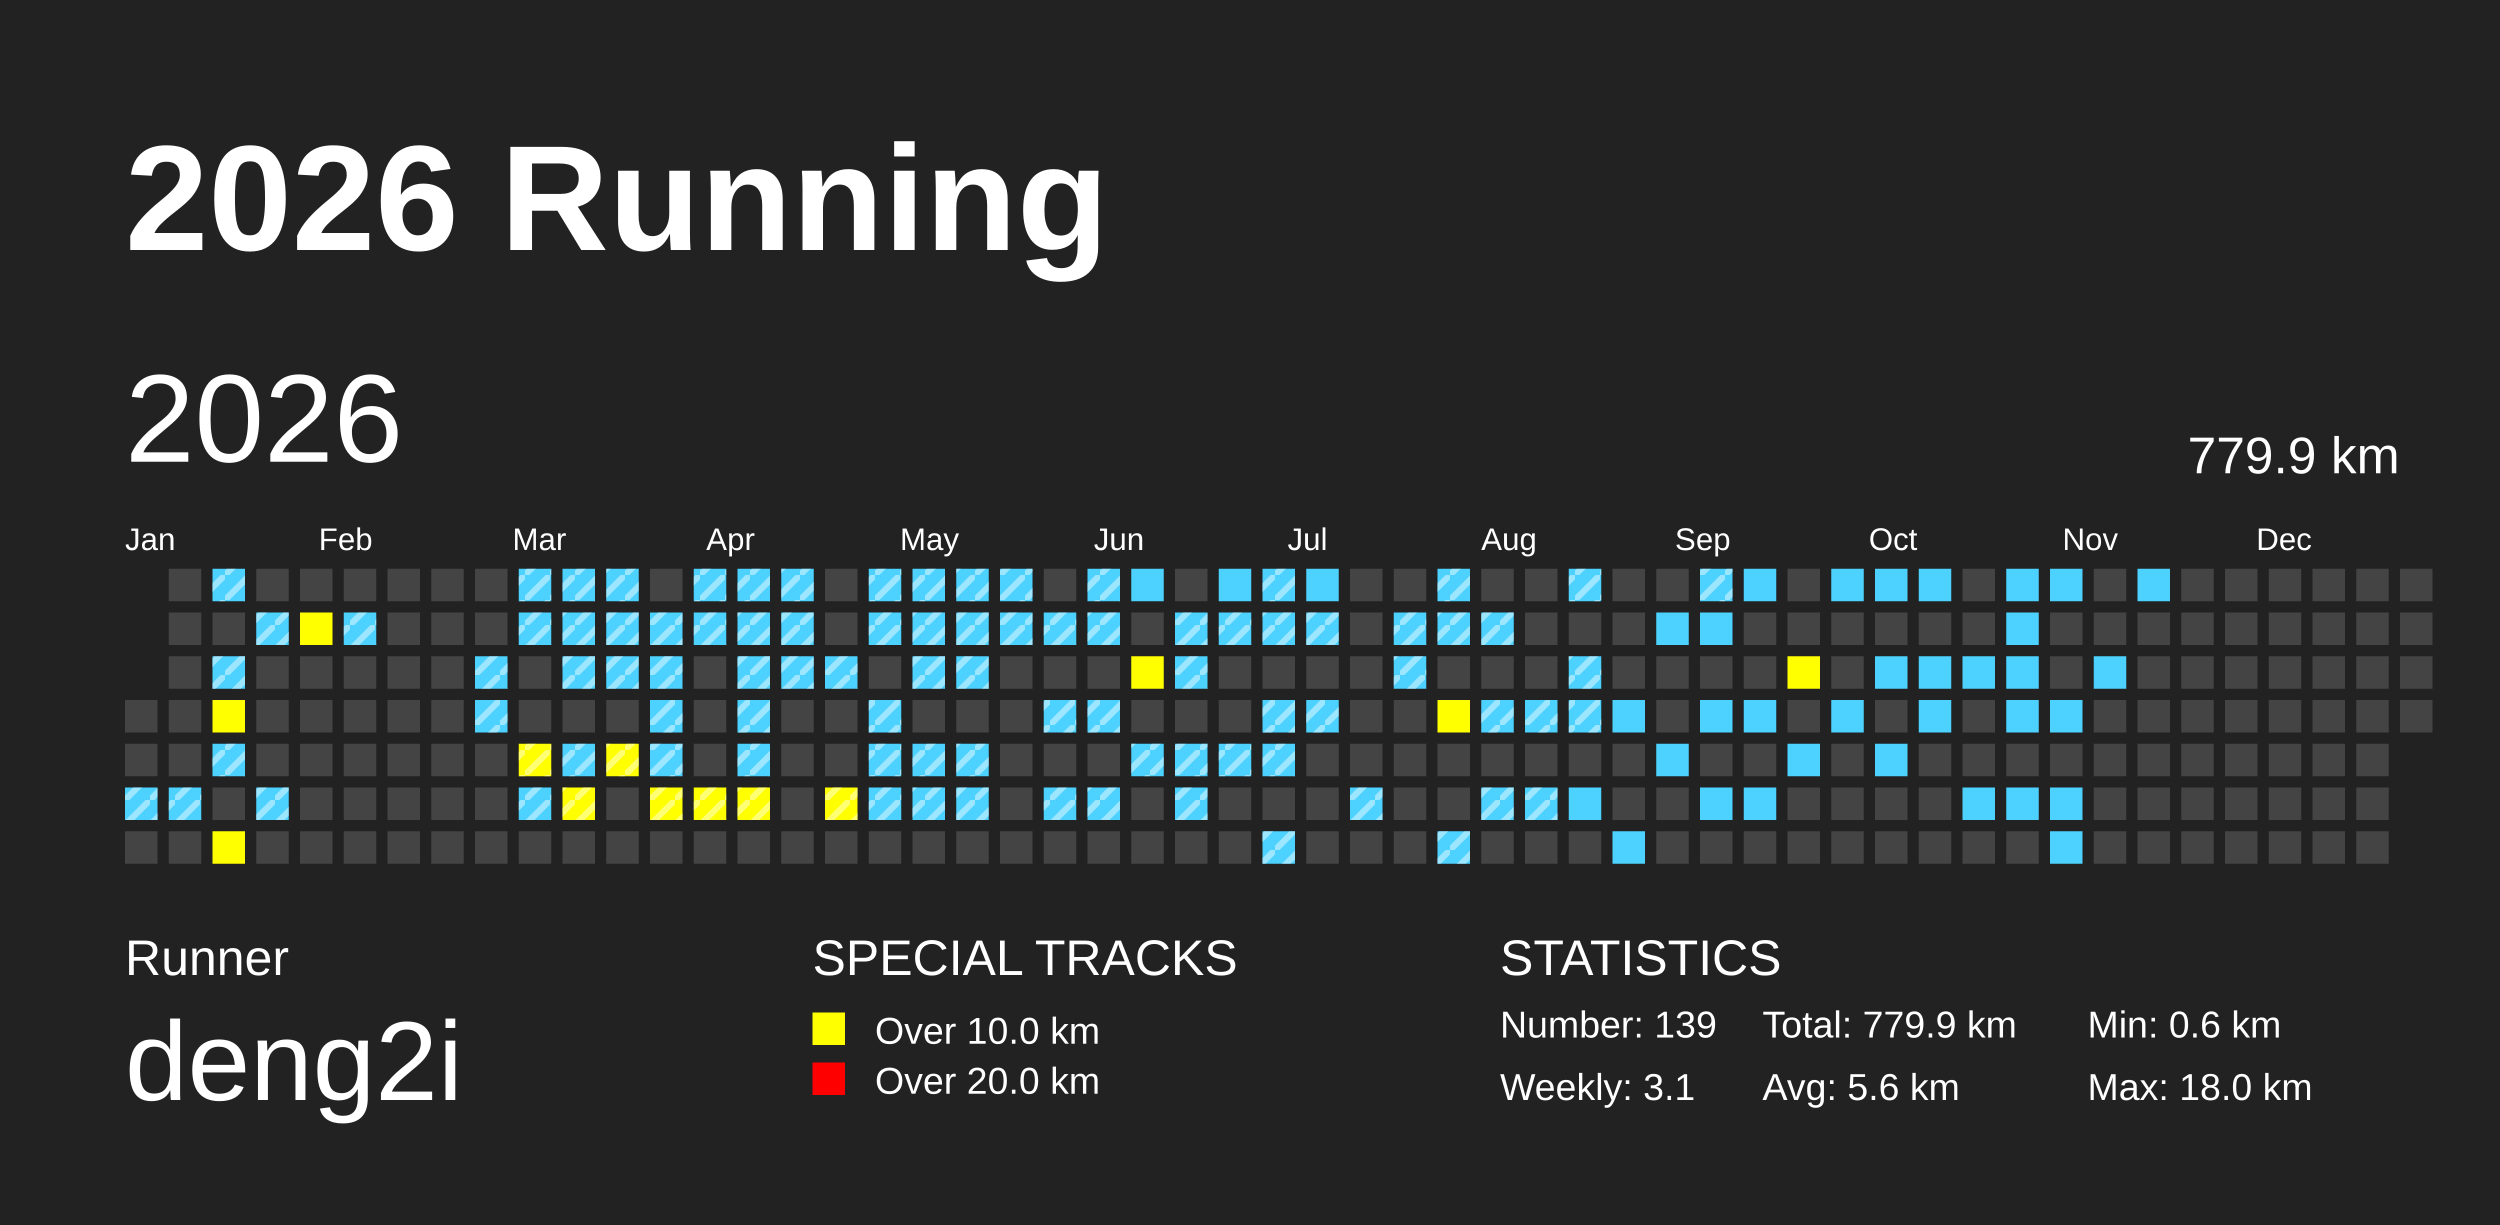
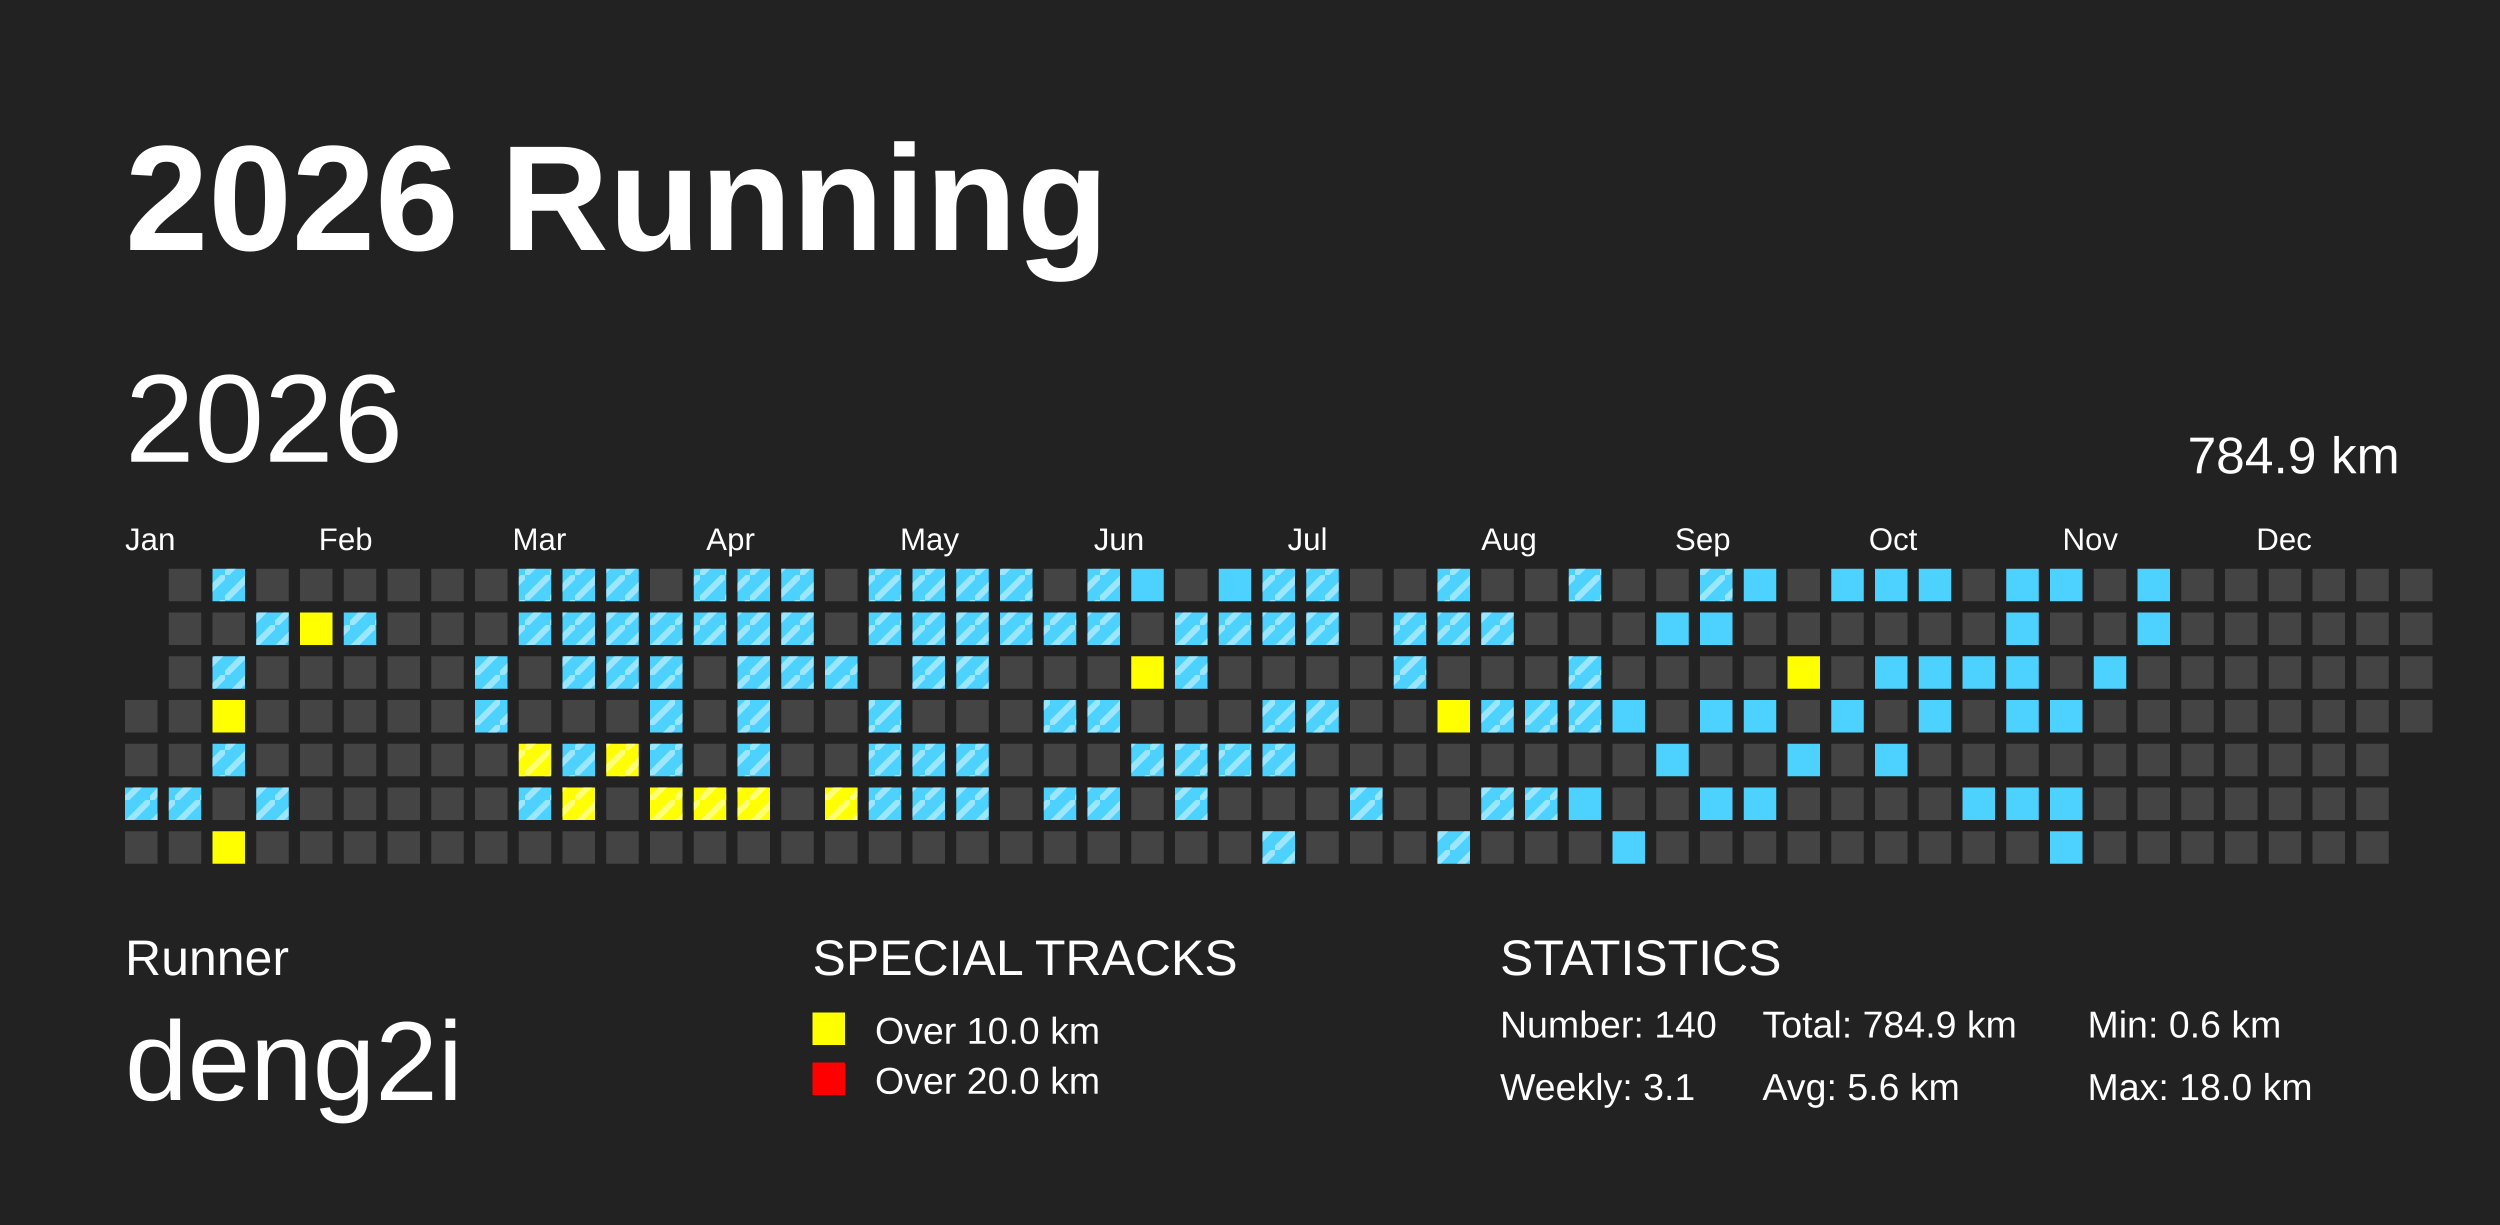
<svg xmlns="http://www.w3.org/2000/svg" baseProfile="full" height="98mm" version="1.1" viewBox="0,0,200,98" width="200mm">
  <defs>
    <pattern height="2" id="indoor-stripe" patternUnits="userSpaceOnUse" width="2">
      <line stroke="white" stroke-opacity="0.45" stroke-width="0.5" x1="0" x2="2" y1="2" y2="0" />
    </pattern>
  </defs>
  <rect fill="#222222" height="98" width="200" x="0" y="0" />
  <text fill="#FFFFFF" style="font-size:12px; font-family:Arial; font-weight:bold;" x="10" y="20">2026 Running</text>
  <text fill="#FFFFFF" style="font-size:4px; font-family:Arial" x="10" y="78">Runner</text>
  <text fill="#FFFFFF" style="font-size:9px; font-family:Arial" x="10" y="88">deng2i</text>
  <text fill="#FFFFFF" style="font-size:4px; font-family:Arial" x="65" y="78">SPECIAL TRACKS</text>
  <rect fill="yellow" height="2.6" width="2.6" x="65" y="81" />
  <text fill="#FFFFFF" style="font-size:3px; font-family:Arial" x="70" y="83.5">Over 10.0 km</text>
  <rect fill="red" height="2.6" width="2.6" x="65" y="85" />
  <text fill="#FFFFFF" style="font-size:3px; font-family:Arial" x="70" y="87.5">Over 20.0 km</text>
  <text fill="#FFFFFF" style="font-size:4px; font-family:Arial" x="120" y="78">STATISTICS</text>
-   <text fill="#FFFFFF" style="font-size:3px; font-family:Arial" x="120" y="83">Number: 139</text>
+   <text fill="#FFFFFF" style="font-size:3px; font-family:Arial" x="120" y="83">Number: 140</text>
  <text fill="#FFFFFF" style="font-size:3px; font-family:Arial" x="120" y="88">Weekly: 3.1</text>
-   <text fill="#FFFFFF" style="font-size:3px; font-family:Arial" x="141" y="83">Total: 779.9 km</text>
+   <text fill="#FFFFFF" style="font-size:3px; font-family:Arial" x="141" y="83">Total: 784.9 km</text>
  <text fill="#FFFFFF" style="font-size:3px; font-family:Arial" x="141" y="88">Avg: 5.6 km</text>
  <text fill="#FFFFFF" style="font-size:3px; font-family:Arial" x="167" y="83">Min: 0.6 km</text>
  <text fill="#FFFFFF" style="font-size:3px; font-family:Arial" x="167" y="88">Max: 18.0 km</text>
  <text dominant-baseline="hanging" fill="#FFFFFF" style="font-size:10.0px; font-family:Arial;" x="10" y="30">2026</text>
-   <text dominant-baseline="hanging" fill="#FFFFFF" style="font-size:4.125px; font-family:Arial;" x="175" y="35">779.9 km</text>
+   <text dominant-baseline="hanging" fill="#FFFFFF" style="font-size:4.125px; font-family:Arial;" x="175" y="35">784.9 km</text>
  <text fill="#FFFFFF" style="font-size:2.5px; font-family:Arial" x="10.0" y="44">Jan</text>
  <text fill="#FFFFFF" style="font-size:2.5px; font-family:Arial" x="25.5" y="44">Feb</text>
  <text fill="#FFFFFF" style="font-size:2.5px; font-family:Arial" x="41.0" y="44">Mar</text>
  <text fill="#FFFFFF" style="font-size:2.5px; font-family:Arial" x="56.5" y="44">Apr</text>
  <text fill="#FFFFFF" style="font-size:2.5px; font-family:Arial" x="72.0" y="44">May</text>
  <text fill="#FFFFFF" style="font-size:2.5px; font-family:Arial" x="87.5" y="44">Jun</text>
  <text fill="#FFFFFF" style="font-size:2.5px; font-family:Arial" x="103.0" y="44">Jul</text>
  <text fill="#FFFFFF" style="font-size:2.5px; font-family:Arial" x="118.5" y="44">Aug</text>
  <text fill="#FFFFFF" style="font-size:2.5px; font-family:Arial" x="134.0" y="44">Sep</text>
  <text fill="#FFFFFF" style="font-size:2.5px; font-family:Arial" x="149.5" y="44">Oct</text>
  <text fill="#FFFFFF" style="font-size:2.5px; font-family:Arial" x="165.0" y="44">Nov</text>
  <text fill="#FFFFFF" style="font-size:2.5px; font-family:Arial" x="180.5" y="44">Dec</text>
  <rect fill="#444444" height="2.6" width="2.6" x="10.0" y="56.0" />
  <rect fill="#444444" height="2.6" width="2.6" x="10.0" y="59.5" />
  <rect fill="#4DD2FF" height="2.6" width="2.6" x="10.0" y="63.0" />
  <rect fill="url(#indoor-stripe)" height="2.6" style="pointer-events: none;" width="2.6" x="10.0" y="63.0" />
  <rect fill="#444444" height="2.6" width="2.6" x="10.0" y="66.5" />
  <rect fill="#444444" height="2.6" width="2.6" x="13.5" y="45.5" />
  <rect fill="#444444" height="2.6" width="2.6" x="13.5" y="49.0" />
  <rect fill="#444444" height="2.6" width="2.6" x="13.5" y="52.5" />
  <rect fill="#444444" height="2.6" width="2.6" x="13.5" y="56.0" />
  <rect fill="#444444" height="2.6" width="2.6" x="13.5" y="59.5" />
  <rect fill="#4DD2FF" height="2.6" width="2.6" x="13.5" y="63.0" />
  <rect fill="url(#indoor-stripe)" height="2.6" style="pointer-events: none;" width="2.6" x="13.5" y="63.0" />
  <rect fill="#444444" height="2.6" width="2.6" x="13.5" y="66.5" />
  <rect fill="#4DD2FF" height="2.6" width="2.6" x="17.0" y="45.5" />
  <rect fill="url(#indoor-stripe)" height="2.6" style="pointer-events: none;" width="2.6" x="17.0" y="45.5" />
  <rect fill="#444444" height="2.6" width="2.6" x="17.0" y="49.0" />
  <rect fill="#4DD2FF" height="2.6" width="2.6" x="17.0" y="52.5" />
  <rect fill="url(#indoor-stripe)" height="2.6" style="pointer-events: none;" width="2.6" x="17.0" y="52.5" />
  <rect fill="yellow" height="2.6" width="2.6" x="17.0" y="56.0" />
  <rect fill="#4DD2FF" height="2.6" width="2.6" x="17.0" y="59.5" />
  <rect fill="url(#indoor-stripe)" height="2.6" style="pointer-events: none;" width="2.6" x="17.0" y="59.5" />
  <rect fill="#444444" height="2.6" width="2.6" x="17.0" y="63.0" />
  <rect fill="yellow" height="2.6" width="2.6" x="17.0" y="66.5" />
  <rect fill="#444444" height="2.6" width="2.6" x="20.5" y="45.5" />
  <rect fill="#4DD2FF" height="2.6" width="2.6" x="20.5" y="49.0" />
  <rect fill="url(#indoor-stripe)" height="2.6" style="pointer-events: none;" width="2.6" x="20.5" y="49.0" />
  <rect fill="#444444" height="2.6" width="2.6" x="20.5" y="52.5" />
  <rect fill="#444444" height="2.6" width="2.6" x="20.5" y="56.0" />
  <rect fill="#444444" height="2.6" width="2.6" x="20.5" y="59.5" />
  <rect fill="#4DD2FF" height="2.6" width="2.6" x="20.5" y="63.0" />
  <rect fill="url(#indoor-stripe)" height="2.6" style="pointer-events: none;" width="2.6" x="20.5" y="63.0" />
  <rect fill="#444444" height="2.6" width="2.6" x="20.5" y="66.5" />
  <rect fill="#444444" height="2.6" width="2.6" x="24.0" y="45.5" />
  <rect fill="yellow" height="2.6" width="2.6" x="24.0" y="49.0" />
  <rect fill="#444444" height="2.6" width="2.6" x="24.0" y="52.5" />
  <rect fill="#444444" height="2.6" width="2.6" x="24.0" y="56.0" />
  <rect fill="#444444" height="2.6" width="2.6" x="24.0" y="59.5" />
  <rect fill="#444444" height="2.6" width="2.6" x="24.0" y="63.0" />
  <rect fill="#444444" height="2.6" width="2.6" x="24.0" y="66.5" />
  <rect fill="#444444" height="2.6" width="2.6" x="27.5" y="45.5" />
  <rect fill="#4DD2FF" height="2.6" width="2.6" x="27.5" y="49.0" />
  <rect fill="url(#indoor-stripe)" height="2.6" style="pointer-events: none;" width="2.6" x="27.5" y="49.0" />
  <rect fill="#444444" height="2.6" width="2.6" x="27.5" y="52.5" />
  <rect fill="#444444" height="2.6" width="2.6" x="27.5" y="56.0" />
  <rect fill="#444444" height="2.6" width="2.6" x="27.5" y="59.5" />
  <rect fill="#444444" height="2.6" width="2.6" x="27.5" y="63.0" />
  <rect fill="#444444" height="2.6" width="2.6" x="27.5" y="66.5" />
  <rect fill="#444444" height="2.6" width="2.6" x="31.0" y="45.5" />
  <rect fill="#444444" height="2.6" width="2.6" x="31.0" y="49.0" />
  <rect fill="#444444" height="2.6" width="2.6" x="31.0" y="52.5" />
  <rect fill="#444444" height="2.6" width="2.6" x="31.0" y="56.0" />
  <rect fill="#444444" height="2.6" width="2.6" x="31.0" y="59.5" />
  <rect fill="#444444" height="2.6" width="2.6" x="31.0" y="63.0" />
  <rect fill="#444444" height="2.6" width="2.6" x="31.0" y="66.5" />
  <rect fill="#444444" height="2.6" width="2.6" x="34.5" y="45.5" />
  <rect fill="#444444" height="2.6" width="2.6" x="34.5" y="49.0" />
  <rect fill="#444444" height="2.6" width="2.6" x="34.5" y="52.5" />
  <rect fill="#444444" height="2.6" width="2.6" x="34.5" y="56.0" />
  <rect fill="#444444" height="2.6" width="2.6" x="34.5" y="59.5" />
  <rect fill="#444444" height="2.6" width="2.6" x="34.5" y="63.0" />
  <rect fill="#444444" height="2.6" width="2.6" x="34.5" y="66.5" />
  <rect fill="#444444" height="2.6" width="2.6" x="38.0" y="45.5" />
  <rect fill="#444444" height="2.6" width="2.6" x="38.0" y="49.0" />
  <rect fill="#4DD2FF" height="2.6" width="2.6" x="38.0" y="52.5" />
  <rect fill="url(#indoor-stripe)" height="2.6" style="pointer-events: none;" width="2.6" x="38.0" y="52.5" />
  <rect fill="#4DD2FF" height="2.6" width="2.6" x="38.0" y="56.0" />
  <rect fill="url(#indoor-stripe)" height="2.6" style="pointer-events: none;" width="2.6" x="38.0" y="56.0" />
  <rect fill="#444444" height="2.6" width="2.6" x="38.0" y="59.5" />
  <rect fill="#444444" height="2.6" width="2.6" x="38.0" y="63.0" />
  <rect fill="#444444" height="2.6" width="2.6" x="38.0" y="66.5" />
  <rect fill="#4DD2FF" height="2.6" width="2.6" x="41.5" y="45.5" />
  <rect fill="url(#indoor-stripe)" height="2.6" style="pointer-events: none;" width="2.6" x="41.5" y="45.5" />
  <rect fill="#4DD2FF" height="2.6" width="2.6" x="41.5" y="49.0" />
  <rect fill="url(#indoor-stripe)" height="2.6" style="pointer-events: none;" width="2.6" x="41.5" y="49.0" />
  <rect fill="#444444" height="2.6" width="2.6" x="41.5" y="52.5" />
  <rect fill="#444444" height="2.6" width="2.6" x="41.5" y="56.0" />
  <rect fill="yellow" height="2.6" width="2.6" x="41.5" y="59.5" />
  <rect fill="url(#indoor-stripe)" height="2.6" style="pointer-events: none;" width="2.6" x="41.5" y="59.5" />
  <rect fill="#4DD2FF" height="2.6" width="2.6" x="41.5" y="63.0" />
  <rect fill="url(#indoor-stripe)" height="2.6" style="pointer-events: none;" width="2.6" x="41.5" y="63.0" />
  <rect fill="#444444" height="2.6" width="2.6" x="41.5" y="66.5" />
  <rect fill="#4DD2FF" height="2.6" width="2.6" x="45.0" y="45.5" />
  <rect fill="url(#indoor-stripe)" height="2.6" style="pointer-events: none;" width="2.6" x="45.0" y="45.5" />
  <rect fill="#4DD2FF" height="2.6" width="2.6" x="45.0" y="49.0" />
  <rect fill="url(#indoor-stripe)" height="2.6" style="pointer-events: none;" width="2.6" x="45.0" y="49.0" />
  <rect fill="#4DD2FF" height="2.6" width="2.6" x="45.0" y="52.5" />
  <rect fill="url(#indoor-stripe)" height="2.6" style="pointer-events: none;" width="2.6" x="45.0" y="52.5" />
  <rect fill="#444444" height="2.6" width="2.6" x="45.0" y="56.0" />
  <rect fill="#4DD2FF" height="2.6" width="2.6" x="45.0" y="59.5" />
  <rect fill="url(#indoor-stripe)" height="2.6" style="pointer-events: none;" width="2.6" x="45.0" y="59.5" />
  <rect fill="yellow" height="2.6" width="2.6" x="45.0" y="63.0" />
  <rect fill="url(#indoor-stripe)" height="2.6" style="pointer-events: none;" width="2.6" x="45.0" y="63.0" />
  <rect fill="#444444" height="2.6" width="2.6" x="45.0" y="66.5" />
  <rect fill="#4DD2FF" height="2.6" width="2.6" x="48.5" y="45.5" />
  <rect fill="url(#indoor-stripe)" height="2.6" style="pointer-events: none;" width="2.6" x="48.5" y="45.5" />
  <rect fill="#4DD2FF" height="2.6" width="2.6" x="48.5" y="49.0" />
  <rect fill="url(#indoor-stripe)" height="2.6" style="pointer-events: none;" width="2.6" x="48.5" y="49.0" />
  <rect fill="#4DD2FF" height="2.6" width="2.6" x="48.5" y="52.5" />
  <rect fill="url(#indoor-stripe)" height="2.6" style="pointer-events: none;" width="2.6" x="48.5" y="52.5" />
  <rect fill="#444444" height="2.6" width="2.6" x="48.5" y="56.0" />
  <rect fill="yellow" height="2.6" width="2.6" x="48.5" y="59.5" />
  <rect fill="url(#indoor-stripe)" height="2.6" style="pointer-events: none;" width="2.6" x="48.5" y="59.5" />
  <rect fill="#444444" height="2.6" width="2.6" x="48.5" y="63.0" />
  <rect fill="#444444" height="2.6" width="2.6" x="48.5" y="66.5" />
  <rect fill="#444444" height="2.6" width="2.6" x="52.0" y="45.5" />
  <rect fill="#4DD2FF" height="2.6" width="2.6" x="52.0" y="49.0" />
  <rect fill="url(#indoor-stripe)" height="2.6" style="pointer-events: none;" width="2.6" x="52.0" y="49.0" />
  <rect fill="#4DD2FF" height="2.6" width="2.6" x="52.0" y="52.5" />
  <rect fill="url(#indoor-stripe)" height="2.6" style="pointer-events: none;" width="2.6" x="52.0" y="52.5" />
  <rect fill="#4DD2FF" height="2.6" width="2.6" x="52.0" y="56.0" />
  <rect fill="url(#indoor-stripe)" height="2.6" style="pointer-events: none;" width="2.6" x="52.0" y="56.0" />
  <rect fill="#4DD2FF" height="2.6" width="2.6" x="52.0" y="59.5" />
  <rect fill="url(#indoor-stripe)" height="2.6" style="pointer-events: none;" width="2.6" x="52.0" y="59.5" />
  <rect fill="yellow" height="2.6" width="2.6" x="52.0" y="63.0" />
  <rect fill="url(#indoor-stripe)" height="2.6" style="pointer-events: none;" width="2.6" x="52.0" y="63.0" />
  <rect fill="#444444" height="2.6" width="2.6" x="52.0" y="66.5" />
  <rect fill="#4DD2FF" height="2.6" width="2.6" x="55.5" y="45.5" />
  <rect fill="url(#indoor-stripe)" height="2.6" style="pointer-events: none;" width="2.6" x="55.5" y="45.5" />
  <rect fill="#4DD2FF" height="2.6" width="2.6" x="55.5" y="49.0" />
  <rect fill="url(#indoor-stripe)" height="2.6" style="pointer-events: none;" width="2.6" x="55.5" y="49.0" />
  <rect fill="#444444" height="2.6" width="2.6" x="55.5" y="52.5" />
  <rect fill="#444444" height="2.6" width="2.6" x="55.5" y="56.0" />
  <rect fill="#444444" height="2.6" width="2.6" x="55.5" y="59.5" />
  <rect fill="yellow" height="2.6" width="2.6" x="55.5" y="63.0" />
  <rect fill="url(#indoor-stripe)" height="2.6" style="pointer-events: none;" width="2.6" x="55.5" y="63.0" />
  <rect fill="#444444" height="2.6" width="2.6" x="55.5" y="66.5" />
  <rect fill="#4DD2FF" height="2.6" width="2.6" x="59.0" y="45.5" />
  <rect fill="url(#indoor-stripe)" height="2.6" style="pointer-events: none;" width="2.6" x="59.0" y="45.5" />
  <rect fill="#4DD2FF" height="2.6" width="2.6" x="59.0" y="49.0" />
  <rect fill="url(#indoor-stripe)" height="2.6" style="pointer-events: none;" width="2.6" x="59.0" y="49.0" />
  <rect fill="#4DD2FF" height="2.6" width="2.6" x="59.0" y="52.5" />
  <rect fill="url(#indoor-stripe)" height="2.6" style="pointer-events: none;" width="2.6" x="59.0" y="52.5" />
  <rect fill="#4DD2FF" height="2.6" width="2.6" x="59.0" y="56.0" />
  <rect fill="url(#indoor-stripe)" height="2.6" style="pointer-events: none;" width="2.6" x="59.0" y="56.0" />
  <rect fill="#4DD2FF" height="2.6" width="2.6" x="59.0" y="59.5" />
  <rect fill="url(#indoor-stripe)" height="2.6" style="pointer-events: none;" width="2.6" x="59.0" y="59.5" />
  <rect fill="yellow" height="2.6" width="2.6" x="59.0" y="63.0" />
  <rect fill="url(#indoor-stripe)" height="2.6" style="pointer-events: none;" width="2.6" x="59.0" y="63.0" />
  <rect fill="#444444" height="2.6" width="2.6" x="59.0" y="66.5" />
  <rect fill="#4DD2FF" height="2.6" width="2.6" x="62.5" y="45.5" />
  <rect fill="url(#indoor-stripe)" height="2.6" style="pointer-events: none;" width="2.6" x="62.5" y="45.5" />
  <rect fill="#4DD2FF" height="2.6" width="2.6" x="62.5" y="49.0" />
  <rect fill="url(#indoor-stripe)" height="2.6" style="pointer-events: none;" width="2.6" x="62.5" y="49.0" />
  <rect fill="#4DD2FF" height="2.6" width="2.6" x="62.5" y="52.5" />
  <rect fill="url(#indoor-stripe)" height="2.6" style="pointer-events: none;" width="2.6" x="62.5" y="52.5" />
  <rect fill="#444444" height="2.6" width="2.6" x="62.5" y="56.0" />
  <rect fill="#444444" height="2.6" width="2.6" x="62.5" y="59.5" />
  <rect fill="#444444" height="2.6" width="2.6" x="62.5" y="63.0" />
  <rect fill="#444444" height="2.6" width="2.6" x="62.5" y="66.5" />
  <rect fill="#444444" height="2.6" width="2.6" x="66.0" y="45.5" />
  <rect fill="#444444" height="2.6" width="2.6" x="66.0" y="49.0" />
  <rect fill="#4DD2FF" height="2.6" width="2.6" x="66.0" y="52.5" />
  <rect fill="url(#indoor-stripe)" height="2.6" style="pointer-events: none;" width="2.6" x="66.0" y="52.5" />
  <rect fill="#444444" height="2.6" width="2.6" x="66.0" y="56.0" />
  <rect fill="#444444" height="2.6" width="2.6" x="66.0" y="59.5" />
  <rect fill="yellow" height="2.6" width="2.6" x="66.0" y="63.0" />
  <rect fill="url(#indoor-stripe)" height="2.6" style="pointer-events: none;" width="2.6" x="66.0" y="63.0" />
  <rect fill="#444444" height="2.6" width="2.6" x="66.0" y="66.5" />
  <rect fill="#4DD2FF" height="2.6" width="2.6" x="69.5" y="45.5" />
  <rect fill="url(#indoor-stripe)" height="2.6" style="pointer-events: none;" width="2.6" x="69.5" y="45.5" />
  <rect fill="#4DD2FF" height="2.6" width="2.6" x="69.5" y="49.0" />
  <rect fill="url(#indoor-stripe)" height="2.6" style="pointer-events: none;" width="2.6" x="69.5" y="49.0" />
  <rect fill="#444444" height="2.6" width="2.6" x="69.5" y="52.5" />
  <rect fill="#4DD2FF" height="2.6" width="2.6" x="69.5" y="56.0" />
  <rect fill="url(#indoor-stripe)" height="2.6" style="pointer-events: none;" width="2.6" x="69.5" y="56.0" />
  <rect fill="#4DD2FF" height="2.6" width="2.6" x="69.5" y="59.5" />
  <rect fill="url(#indoor-stripe)" height="2.6" style="pointer-events: none;" width="2.6" x="69.5" y="59.5" />
  <rect fill="#4DD2FF" height="2.6" width="2.6" x="69.5" y="63.0" />
  <rect fill="url(#indoor-stripe)" height="2.6" style="pointer-events: none;" width="2.6" x="69.5" y="63.0" />
  <rect fill="#444444" height="2.6" width="2.6" x="69.5" y="66.5" />
  <rect fill="#4DD2FF" height="2.6" width="2.6" x="73.0" y="45.5" />
  <rect fill="url(#indoor-stripe)" height="2.6" style="pointer-events: none;" width="2.6" x="73.0" y="45.5" />
  <rect fill="#4DD2FF" height="2.6" width="2.6" x="73.0" y="49.0" />
  <rect fill="url(#indoor-stripe)" height="2.6" style="pointer-events: none;" width="2.6" x="73.0" y="49.0" />
  <rect fill="#4DD2FF" height="2.6" width="2.6" x="73.0" y="52.5" />
  <rect fill="url(#indoor-stripe)" height="2.6" style="pointer-events: none;" width="2.6" x="73.0" y="52.5" />
  <rect fill="#444444" height="2.6" width="2.6" x="73.0" y="56.0" />
  <rect fill="#4DD2FF" height="2.6" width="2.6" x="73.0" y="59.5" />
  <rect fill="url(#indoor-stripe)" height="2.6" style="pointer-events: none;" width="2.6" x="73.0" y="59.5" />
  <rect fill="#4DD2FF" height="2.6" width="2.6" x="73.0" y="63.0" />
  <rect fill="url(#indoor-stripe)" height="2.6" style="pointer-events: none;" width="2.6" x="73.0" y="63.0" />
  <rect fill="#444444" height="2.6" width="2.6" x="73.0" y="66.5" />
  <rect fill="#4DD2FF" height="2.6" width="2.6" x="76.5" y="45.5" />
  <rect fill="url(#indoor-stripe)" height="2.6" style="pointer-events: none;" width="2.6" x="76.5" y="45.5" />
  <rect fill="#4DD2FF" height="2.6" width="2.6" x="76.5" y="49.0" />
  <rect fill="url(#indoor-stripe)" height="2.6" style="pointer-events: none;" width="2.6" x="76.5" y="49.0" />
  <rect fill="#4DD2FF" height="2.6" width="2.6" x="76.5" y="52.5" />
  <rect fill="url(#indoor-stripe)" height="2.6" style="pointer-events: none;" width="2.6" x="76.5" y="52.5" />
  <rect fill="#444444" height="2.6" width="2.6" x="76.5" y="56.0" />
  <rect fill="#4DD2FF" height="2.6" width="2.6" x="76.5" y="59.5" />
  <rect fill="url(#indoor-stripe)" height="2.6" style="pointer-events: none;" width="2.6" x="76.5" y="59.5" />
  <rect fill="#4DD2FF" height="2.6" width="2.6" x="76.5" y="63.0" />
  <rect fill="url(#indoor-stripe)" height="2.6" style="pointer-events: none;" width="2.6" x="76.5" y="63.0" />
  <rect fill="#444444" height="2.6" width="2.6" x="76.5" y="66.5" />
  <rect fill="#4DD2FF" height="2.6" width="2.6" x="80.0" y="45.5" />
  <rect fill="url(#indoor-stripe)" height="2.6" style="pointer-events: none;" width="2.6" x="80.0" y="45.5" />
  <rect fill="#4DD2FF" height="2.6" width="2.6" x="80.0" y="49.0" />
  <rect fill="url(#indoor-stripe)" height="2.6" style="pointer-events: none;" width="2.6" x="80.0" y="49.0" />
  <rect fill="#444444" height="2.6" width="2.6" x="80.0" y="52.5" />
  <rect fill="#444444" height="2.6" width="2.6" x="80.0" y="56.0" />
  <rect fill="#444444" height="2.6" width="2.6" x="80.0" y="59.5" />
  <rect fill="#444444" height="2.6" width="2.6" x="80.0" y="63.0" />
  <rect fill="#444444" height="2.6" width="2.6" x="80.0" y="66.5" />
  <rect fill="#444444" height="2.6" width="2.6" x="83.5" y="45.5" />
  <rect fill="#4DD2FF" height="2.6" width="2.6" x="83.5" y="49.0" />
  <rect fill="url(#indoor-stripe)" height="2.6" style="pointer-events: none;" width="2.6" x="83.5" y="49.0" />
  <rect fill="#444444" height="2.6" width="2.6" x="83.5" y="52.5" />
  <rect fill="#4DD2FF" height="2.6" width="2.6" x="83.5" y="56.0" />
  <rect fill="url(#indoor-stripe)" height="2.6" style="pointer-events: none;" width="2.6" x="83.5" y="56.0" />
  <rect fill="#444444" height="2.6" width="2.6" x="83.5" y="59.5" />
  <rect fill="#4DD2FF" height="2.6" width="2.6" x="83.5" y="63.0" />
  <rect fill="url(#indoor-stripe)" height="2.6" style="pointer-events: none;" width="2.6" x="83.5" y="63.0" />
  <rect fill="#444444" height="2.6" width="2.6" x="83.5" y="66.5" />
  <rect fill="#4DD2FF" height="2.6" width="2.6" x="87.0" y="45.5" />
  <rect fill="url(#indoor-stripe)" height="2.6" style="pointer-events: none;" width="2.6" x="87.0" y="45.5" />
  <rect fill="#4DD2FF" height="2.6" width="2.6" x="87.0" y="49.0" />
  <rect fill="url(#indoor-stripe)" height="2.6" style="pointer-events: none;" width="2.6" x="87.0" y="49.0" />
  <rect fill="#444444" height="2.6" width="2.6" x="87.0" y="52.5" />
  <rect fill="#4DD2FF" height="2.6" width="2.6" x="87.0" y="56.0" />
  <rect fill="url(#indoor-stripe)" height="2.6" style="pointer-events: none;" width="2.6" x="87.0" y="56.0" />
  <rect fill="#444444" height="2.6" width="2.6" x="87.0" y="59.5" />
  <rect fill="#4DD2FF" height="2.6" width="2.6" x="87.0" y="63.0" />
  <rect fill="url(#indoor-stripe)" height="2.6" style="pointer-events: none;" width="2.6" x="87.0" y="63.0" />
  <rect fill="#444444" height="2.6" width="2.6" x="87.0" y="66.5" />
  <rect fill="#4DD2FF" height="2.6" width="2.6" x="90.5" y="45.5" />
  <rect fill="#444444" height="2.6" width="2.6" x="90.5" y="49.0" />
  <rect fill="yellow" height="2.6" width="2.6" x="90.5" y="52.5" />
  <rect fill="#444444" height="2.6" width="2.6" x="90.5" y="56.0" />
  <rect fill="#4DD2FF" height="2.6" width="2.6" x="90.5" y="59.5" />
  <rect fill="url(#indoor-stripe)" height="2.6" style="pointer-events: none;" width="2.6" x="90.5" y="59.5" />
  <rect fill="#444444" height="2.6" width="2.6" x="90.5" y="63.0" />
  <rect fill="#444444" height="2.6" width="2.6" x="90.5" y="66.5" />
  <rect fill="#444444" height="2.6" width="2.6" x="94.0" y="45.5" />
  <rect fill="#4DD2FF" height="2.6" width="2.6" x="94.0" y="49.0" />
  <rect fill="url(#indoor-stripe)" height="2.6" style="pointer-events: none;" width="2.6" x="94.0" y="49.0" />
  <rect fill="#4DD2FF" height="2.6" width="2.6" x="94.0" y="52.5" />
  <rect fill="url(#indoor-stripe)" height="2.6" style="pointer-events: none;" width="2.6" x="94.0" y="52.5" />
  <rect fill="#444444" height="2.6" width="2.6" x="94.0" y="56.0" />
  <rect fill="#4DD2FF" height="2.6" width="2.6" x="94.0" y="59.5" />
  <rect fill="url(#indoor-stripe)" height="2.6" style="pointer-events: none;" width="2.6" x="94.0" y="59.5" />
  <rect fill="#4DD2FF" height="2.6" width="2.6" x="94.0" y="63.0" />
  <rect fill="url(#indoor-stripe)" height="2.6" style="pointer-events: none;" width="2.6" x="94.0" y="63.0" />
  <rect fill="#444444" height="2.6" width="2.6" x="94.0" y="66.5" />
  <rect fill="#4DD2FF" height="2.6" width="2.6" x="97.5" y="45.5" />
  <rect fill="#4DD2FF" height="2.6" width="2.6" x="97.5" y="49.0" />
  <rect fill="url(#indoor-stripe)" height="2.6" style="pointer-events: none;" width="2.6" x="97.5" y="49.0" />
  <rect fill="#444444" height="2.6" width="2.6" x="97.5" y="52.5" />
  <rect fill="#444444" height="2.6" width="2.6" x="97.5" y="56.0" />
  <rect fill="#4DD2FF" height="2.6" width="2.6" x="97.5" y="59.5" />
  <rect fill="url(#indoor-stripe)" height="2.6" style="pointer-events: none;" width="2.6" x="97.5" y="59.5" />
  <rect fill="#444444" height="2.6" width="2.6" x="97.5" y="63.0" />
  <rect fill="#444444" height="2.6" width="2.6" x="97.5" y="66.5" />
  <rect fill="#4DD2FF" height="2.6" width="2.6" x="101.0" y="45.5" />
  <rect fill="url(#indoor-stripe)" height="2.6" style="pointer-events: none;" width="2.6" x="101.0" y="45.5" />
  <rect fill="#4DD2FF" height="2.6" width="2.6" x="101.0" y="49.0" />
  <rect fill="url(#indoor-stripe)" height="2.6" style="pointer-events: none;" width="2.6" x="101.0" y="49.0" />
  <rect fill="#444444" height="2.6" width="2.6" x="101.0" y="52.5" />
  <rect fill="#4DD2FF" height="2.6" width="2.6" x="101.0" y="56.0" />
  <rect fill="url(#indoor-stripe)" height="2.6" style="pointer-events: none;" width="2.6" x="101.0" y="56.0" />
  <rect fill="#4DD2FF" height="2.6" width="2.6" x="101.0" y="59.5" />
  <rect fill="url(#indoor-stripe)" height="2.6" style="pointer-events: none;" width="2.6" x="101.0" y="59.5" />
  <rect fill="#444444" height="2.6" width="2.6" x="101.0" y="63.0" />
  <rect fill="#4DD2FF" height="2.6" width="2.6" x="101.0" y="66.5" />
  <rect fill="url(#indoor-stripe)" height="2.6" style="pointer-events: none;" width="2.6" x="101.0" y="66.5" />
  <rect fill="#4DD2FF" height="2.6" width="2.6" x="104.5" y="45.5" />
+   <rect fill="url(#indoor-stripe)" height="2.6" style="pointer-events: none;" width="2.6" x="104.5" y="45.5" />
  <rect fill="#4DD2FF" height="2.6" width="2.6" x="104.5" y="49.0" />
  <rect fill="url(#indoor-stripe)" height="2.6" style="pointer-events: none;" width="2.6" x="104.5" y="49.0" />
  <rect fill="#444444" height="2.6" width="2.6" x="104.5" y="52.5" />
  <rect fill="#4DD2FF" height="2.6" width="2.6" x="104.5" y="56.0" />
  <rect fill="url(#indoor-stripe)" height="2.6" style="pointer-events: none;" width="2.6" x="104.5" y="56.0" />
  <rect fill="#444444" height="2.6" width="2.6" x="104.5" y="59.5" />
  <rect fill="#444444" height="2.6" width="2.6" x="104.5" y="63.0" />
  <rect fill="#444444" height="2.6" width="2.6" x="104.5" y="66.5" />
  <rect fill="#444444" height="2.6" width="2.6" x="108.0" y="45.5" />
  <rect fill="#444444" height="2.6" width="2.6" x="108.0" y="49.0" />
  <rect fill="#444444" height="2.6" width="2.6" x="108.0" y="52.5" />
  <rect fill="#444444" height="2.6" width="2.6" x="108.0" y="56.0" />
  <rect fill="#444444" height="2.6" width="2.6" x="108.0" y="59.5" />
  <rect fill="#4DD2FF" height="2.6" width="2.6" x="108.0" y="63.0" />
  <rect fill="url(#indoor-stripe)" height="2.6" style="pointer-events: none;" width="2.6" x="108.0" y="63.0" />
  <rect fill="#444444" height="2.6" width="2.6" x="108.0" y="66.5" />
  <rect fill="#444444" height="2.6" width="2.6" x="111.5" y="45.5" />
  <rect fill="#4DD2FF" height="2.6" width="2.6" x="111.5" y="49.0" />
  <rect fill="url(#indoor-stripe)" height="2.6" style="pointer-events: none;" width="2.6" x="111.5" y="49.0" />
  <rect fill="#4DD2FF" height="2.6" width="2.6" x="111.5" y="52.5" />
  <rect fill="url(#indoor-stripe)" height="2.6" style="pointer-events: none;" width="2.6" x="111.5" y="52.5" />
  <rect fill="#444444" height="2.6" width="2.6" x="111.5" y="56.0" />
  <rect fill="#444444" height="2.6" width="2.6" x="111.5" y="59.5" />
  <rect fill="#444444" height="2.6" width="2.6" x="111.5" y="63.0" />
  <rect fill="#444444" height="2.6" width="2.6" x="111.5" y="66.5" />
  <rect fill="#4DD2FF" height="2.6" width="2.6" x="115.0" y="45.5" />
  <rect fill="url(#indoor-stripe)" height="2.6" style="pointer-events: none;" width="2.6" x="115.0" y="45.5" />
  <rect fill="#4DD2FF" height="2.6" width="2.6" x="115.0" y="49.0" />
  <rect fill="url(#indoor-stripe)" height="2.6" style="pointer-events: none;" width="2.6" x="115.0" y="49.0" />
  <rect fill="#444444" height="2.6" width="2.6" x="115.0" y="52.5" />
  <rect fill="yellow" height="2.6" width="2.6" x="115.0" y="56.0" />
  <rect fill="#444444" height="2.6" width="2.6" x="115.0" y="59.5" />
  <rect fill="#444444" height="2.6" width="2.6" x="115.0" y="63.0" />
  <rect fill="#4DD2FF" height="2.6" width="2.6" x="115.0" y="66.5" />
  <rect fill="url(#indoor-stripe)" height="2.6" style="pointer-events: none;" width="2.6" x="115.0" y="66.5" />
  <rect fill="#444444" height="2.6" width="2.6" x="118.5" y="45.5" />
  <rect fill="#4DD2FF" height="2.6" width="2.6" x="118.5" y="49.0" />
  <rect fill="url(#indoor-stripe)" height="2.6" style="pointer-events: none;" width="2.6" x="118.5" y="49.0" />
  <rect fill="#444444" height="2.6" width="2.6" x="118.5" y="52.5" />
  <rect fill="#4DD2FF" height="2.6" width="2.6" x="118.5" y="56.0" />
  <rect fill="url(#indoor-stripe)" height="2.6" style="pointer-events: none;" width="2.6" x="118.5" y="56.0" />
  <rect fill="#444444" height="2.6" width="2.6" x="118.5" y="59.5" />
  <rect fill="#4DD2FF" height="2.6" width="2.6" x="118.5" y="63.0" />
  <rect fill="url(#indoor-stripe)" height="2.6" style="pointer-events: none;" width="2.6" x="118.5" y="63.0" />
  <rect fill="#444444" height="2.6" width="2.6" x="118.5" y="66.5" />
  <rect fill="#444444" height="2.6" width="2.6" x="122.0" y="45.5" />
  <rect fill="#444444" height="2.6" width="2.6" x="122.0" y="49.0" />
  <rect fill="#444444" height="2.6" width="2.6" x="122.0" y="52.5" />
  <rect fill="#4DD2FF" height="2.6" width="2.6" x="122.0" y="56.0" />
  <rect fill="url(#indoor-stripe)" height="2.6" style="pointer-events: none;" width="2.6" x="122.0" y="56.0" />
  <rect fill="#444444" height="2.6" width="2.6" x="122.0" y="59.5" />
  <rect fill="#4DD2FF" height="2.6" width="2.6" x="122.0" y="63.0" />
  <rect fill="url(#indoor-stripe)" height="2.6" style="pointer-events: none;" width="2.6" x="122.0" y="63.0" />
  <rect fill="#444444" height="2.6" width="2.6" x="122.0" y="66.5" />
  <rect fill="#4DD2FF" height="2.6" width="2.6" x="125.5" y="45.5" />
  <rect fill="url(#indoor-stripe)" height="2.6" style="pointer-events: none;" width="2.6" x="125.5" y="45.5" />
  <rect fill="#444444" height="2.6" width="2.6" x="125.5" y="49.0" />
  <rect fill="#4DD2FF" height="2.6" width="2.6" x="125.5" y="52.5" />
  <rect fill="url(#indoor-stripe)" height="2.6" style="pointer-events: none;" width="2.6" x="125.5" y="52.5" />
  <rect fill="#4DD2FF" height="2.6" width="2.6" x="125.5" y="56.0" />
  <rect fill="url(#indoor-stripe)" height="2.6" style="pointer-events: none;" width="2.6" x="125.5" y="56.0" />
  <rect fill="#444444" height="2.6" width="2.6" x="125.5" y="59.5" />
  <rect fill="#4DD2FF" height="2.6" width="2.6" x="125.5" y="63.0" />
  <rect fill="#444444" height="2.6" width="2.6" x="125.5" y="66.5" />
  <rect fill="#444444" height="2.6" width="2.6" x="129.0" y="45.5" />
  <rect fill="#444444" height="2.6" width="2.6" x="129.0" y="49.0" />
  <rect fill="#444444" height="2.6" width="2.6" x="129.0" y="52.5" />
  <rect fill="#4DD2FF" height="2.6" width="2.6" x="129.0" y="56.0" />
  <rect fill="#444444" height="2.6" width="2.6" x="129.0" y="59.5" />
  <rect fill="#444444" height="2.6" width="2.6" x="129.0" y="63.0" />
  <rect fill="#4DD2FF" height="2.6" width="2.6" x="129.0" y="66.5" />
  <rect fill="#444444" height="2.6" width="2.6" x="132.5" y="45.5" />
  <rect fill="#4DD2FF" height="2.6" width="2.6" x="132.5" y="49.0" />
  <rect fill="#444444" height="2.6" width="2.6" x="132.5" y="52.5" />
  <rect fill="#444444" height="2.6" width="2.6" x="132.5" y="56.0" />
  <rect fill="#4DD2FF" height="2.6" width="2.6" x="132.5" y="59.5" />
  <rect fill="#444444" height="2.6" width="2.6" x="132.5" y="63.0" />
  <rect fill="#444444" height="2.6" width="2.6" x="132.5" y="66.5" />
  <rect fill="#4DD2FF" height="2.6" width="2.6" x="136.0" y="45.5" />
  <rect fill="url(#indoor-stripe)" height="2.6" style="pointer-events: none;" width="2.6" x="136.0" y="45.5" />
  <rect fill="#4DD2FF" height="2.6" width="2.6" x="136.0" y="49.0" />
  <rect fill="#444444" height="2.6" width="2.6" x="136.0" y="52.5" />
  <rect fill="#4DD2FF" height="2.6" width="2.6" x="136.0" y="56.0" />
  <rect fill="#444444" height="2.6" width="2.6" x="136.0" y="59.5" />
  <rect fill="#4DD2FF" height="2.6" width="2.6" x="136.0" y="63.0" />
  <rect fill="#444444" height="2.6" width="2.6" x="136.0" y="66.5" />
  <rect fill="#4DD2FF" height="2.6" width="2.6" x="139.5" y="45.5" />
  <rect fill="#444444" height="2.6" width="2.6" x="139.5" y="49.0" />
  <rect fill="#444444" height="2.6" width="2.6" x="139.5" y="52.5" />
  <rect fill="#4DD2FF" height="2.6" width="2.6" x="139.5" y="56.0" />
  <rect fill="#444444" height="2.6" width="2.6" x="139.5" y="59.5" />
  <rect fill="#4DD2FF" height="2.6" width="2.6" x="139.5" y="63.0" />
  <rect fill="#444444" height="2.6" width="2.6" x="139.5" y="66.5" />
  <rect fill="#444444" height="2.6" width="2.6" x="143.0" y="45.5" />
  <rect fill="#444444" height="2.6" width="2.6" x="143.0" y="49.0" />
  <rect fill="yellow" height="2.6" width="2.6" x="143.0" y="52.5" />
  <rect fill="#444444" height="2.6" width="2.6" x="143.0" y="56.0" />
  <rect fill="#4DD2FF" height="2.6" width="2.6" x="143.0" y="59.5" />
  <rect fill="#444444" height="2.6" width="2.6" x="143.0" y="63.0" />
  <rect fill="#444444" height="2.6" width="2.6" x="143.0" y="66.5" />
  <rect fill="#4DD2FF" height="2.6" width="2.6" x="146.5" y="45.5" />
  <rect fill="#444444" height="2.6" width="2.6" x="146.5" y="49.0" />
  <rect fill="#444444" height="2.6" width="2.6" x="146.5" y="52.5" />
  <rect fill="#4DD2FF" height="2.6" width="2.6" x="146.5" y="56.0" />
  <rect fill="#444444" height="2.6" width="2.6" x="146.5" y="59.5" />
  <rect fill="#444444" height="2.6" width="2.6" x="146.5" y="63.0" />
  <rect fill="#444444" height="2.6" width="2.6" x="146.5" y="66.5" />
  <rect fill="#4DD2FF" height="2.6" width="2.6" x="150.0" y="45.5" />
  <rect fill="#444444" height="2.6" width="2.6" x="150.0" y="49.0" />
  <rect fill="#4DD2FF" height="2.6" width="2.6" x="150.0" y="52.5" />
  <rect fill="#444444" height="2.6" width="2.6" x="150.0" y="56.0" />
  <rect fill="#4DD2FF" height="2.6" width="2.6" x="150.0" y="59.5" />
  <rect fill="#444444" height="2.6" width="2.6" x="150.0" y="63.0" />
  <rect fill="#444444" height="2.6" width="2.6" x="150.0" y="66.5" />
  <rect fill="#4DD2FF" height="2.6" width="2.6" x="153.5" y="45.5" />
  <rect fill="#444444" height="2.6" width="2.6" x="153.5" y="49.0" />
  <rect fill="#4DD2FF" height="2.6" width="2.6" x="153.5" y="52.5" />
  <rect fill="#4DD2FF" height="2.6" width="2.6" x="153.5" y="56.0" />
  <rect fill="#444444" height="2.6" width="2.6" x="153.5" y="59.5" />
  <rect fill="#444444" height="2.6" width="2.6" x="153.5" y="63.0" />
  <rect fill="#444444" height="2.6" width="2.6" x="153.5" y="66.5" />
  <rect fill="#444444" height="2.6" width="2.6" x="157.0" y="45.5" />
  <rect fill="#444444" height="2.6" width="2.6" x="157.0" y="49.0" />
  <rect fill="#4DD2FF" height="2.6" width="2.6" x="157.0" y="52.5" />
  <rect fill="#444444" height="2.6" width="2.6" x="157.0" y="56.0" />
  <rect fill="#444444" height="2.6" width="2.6" x="157.0" y="59.5" />
  <rect fill="#4DD2FF" height="2.6" width="2.6" x="157.0" y="63.0" />
  <rect fill="#444444" height="2.6" width="2.6" x="157.0" y="66.5" />
  <rect fill="#4DD2FF" height="2.6" width="2.6" x="160.5" y="45.5" />
  <rect fill="#4DD2FF" height="2.6" width="2.6" x="160.5" y="49.0" />
  <rect fill="#4DD2FF" height="2.6" width="2.6" x="160.5" y="52.5" />
  <rect fill="#4DD2FF" height="2.6" width="2.6" x="160.5" y="56.0" />
  <rect fill="#444444" height="2.6" width="2.6" x="160.5" y="59.5" />
  <rect fill="#4DD2FF" height="2.6" width="2.6" x="160.5" y="63.0" />
  <rect fill="#444444" height="2.6" width="2.6" x="160.5" y="66.5" />
  <rect fill="#4DD2FF" height="2.6" width="2.6" x="164.0" y="45.5" />
  <rect fill="#444444" height="2.6" width="2.6" x="164.0" y="49.0" />
  <rect fill="#444444" height="2.6" width="2.6" x="164.0" y="52.5" />
  <rect fill="#4DD2FF" height="2.6" width="2.6" x="164.0" y="56.0" />
  <rect fill="#444444" height="2.6" width="2.6" x="164.0" y="59.5" />
  <rect fill="#4DD2FF" height="2.6" width="2.6" x="164.0" y="63.0" />
  <rect fill="#4DD2FF" height="2.6" width="2.6" x="164.0" y="66.5" />
  <rect fill="#444444" height="2.6" width="2.6" x="167.5" y="45.5" />
  <rect fill="#444444" height="2.6" width="2.6" x="167.5" y="49.0" />
  <rect fill="#4DD2FF" height="2.6" width="2.6" x="167.5" y="52.5" />
  <rect fill="#444444" height="2.6" width="2.6" x="167.5" y="56.0" />
  <rect fill="#444444" height="2.6" width="2.6" x="167.5" y="59.5" />
  <rect fill="#444444" height="2.6" width="2.6" x="167.5" y="63.0" />
  <rect fill="#444444" height="2.6" width="2.6" x="167.5" y="66.5" />
  <rect fill="#4DD2FF" height="2.6" width="2.6" x="171.0" y="45.5" />
-   <rect fill="#444444" height="2.6" width="2.6" x="171.0" y="49.0" />
+   <rect fill="#4DD2FF" height="2.6" width="2.6" x="171.0" y="49.0" />
  <rect fill="#444444" height="2.6" width="2.6" x="171.0" y="52.5" />
  <rect fill="#444444" height="2.6" width="2.6" x="171.0" y="56.0" />
  <rect fill="#444444" height="2.6" width="2.6" x="171.0" y="59.5" />
  <rect fill="#444444" height="2.6" width="2.6" x="171.0" y="63.0" />
  <rect fill="#444444" height="2.6" width="2.6" x="171.0" y="66.5" />
  <rect fill="#444444" height="2.6" width="2.6" x="174.5" y="45.5" />
  <rect fill="#444444" height="2.6" width="2.6" x="174.5" y="49.0" />
  <rect fill="#444444" height="2.6" width="2.6" x="174.5" y="52.5" />
  <rect fill="#444444" height="2.6" width="2.6" x="174.5" y="56.0" />
  <rect fill="#444444" height="2.6" width="2.6" x="174.5" y="59.5" />
  <rect fill="#444444" height="2.6" width="2.6" x="174.5" y="63.0" />
  <rect fill="#444444" height="2.6" width="2.6" x="174.5" y="66.5" />
  <rect fill="#444444" height="2.6" width="2.6" x="178.0" y="45.5" />
  <rect fill="#444444" height="2.6" width="2.6" x="178.0" y="49.0" />
  <rect fill="#444444" height="2.6" width="2.6" x="178.0" y="52.5" />
  <rect fill="#444444" height="2.6" width="2.6" x="178.0" y="56.0" />
  <rect fill="#444444" height="2.6" width="2.6" x="178.0" y="59.5" />
  <rect fill="#444444" height="2.6" width="2.6" x="178.0" y="63.0" />
  <rect fill="#444444" height="2.6" width="2.6" x="178.0" y="66.5" />
  <rect fill="#444444" height="2.6" width="2.6" x="181.5" y="45.5" />
  <rect fill="#444444" height="2.6" width="2.6" x="181.5" y="49.0" />
  <rect fill="#444444" height="2.6" width="2.6" x="181.5" y="52.5" />
  <rect fill="#444444" height="2.6" width="2.6" x="181.5" y="56.0" />
  <rect fill="#444444" height="2.6" width="2.6" x="181.5" y="59.5" />
  <rect fill="#444444" height="2.6" width="2.6" x="181.5" y="63.0" />
  <rect fill="#444444" height="2.6" width="2.6" x="181.5" y="66.5" />
  <rect fill="#444444" height="2.6" width="2.6" x="185.0" y="45.5" />
  <rect fill="#444444" height="2.6" width="2.6" x="185.0" y="49.0" />
  <rect fill="#444444" height="2.6" width="2.6" x="185.0" y="52.5" />
  <rect fill="#444444" height="2.6" width="2.6" x="185.0" y="56.0" />
  <rect fill="#444444" height="2.6" width="2.6" x="185.0" y="59.5" />
  <rect fill="#444444" height="2.6" width="2.6" x="185.0" y="63.0" />
  <rect fill="#444444" height="2.6" width="2.6" x="185.0" y="66.5" />
  <rect fill="#444444" height="2.6" width="2.6" x="188.5" y="45.5" />
  <rect fill="#444444" height="2.6" width="2.6" x="188.5" y="49.0" />
  <rect fill="#444444" height="2.6" width="2.6" x="188.5" y="52.5" />
  <rect fill="#444444" height="2.6" width="2.6" x="188.5" y="56.0" />
  <rect fill="#444444" height="2.6" width="2.6" x="188.5" y="59.5" />
  <rect fill="#444444" height="2.6" width="2.6" x="188.5" y="63.0" />
  <rect fill="#444444" height="2.6" width="2.6" x="188.5" y="66.5" />
  <rect fill="#444444" height="2.6" width="2.6" x="192.0" y="45.5" />
  <rect fill="#444444" height="2.6" width="2.6" x="192.0" y="49.0" />
  <rect fill="#444444" height="2.6" width="2.6" x="192.0" y="52.5" />
  <rect fill="#444444" height="2.6" width="2.6" x="192.0" y="56.0" />
</svg>
